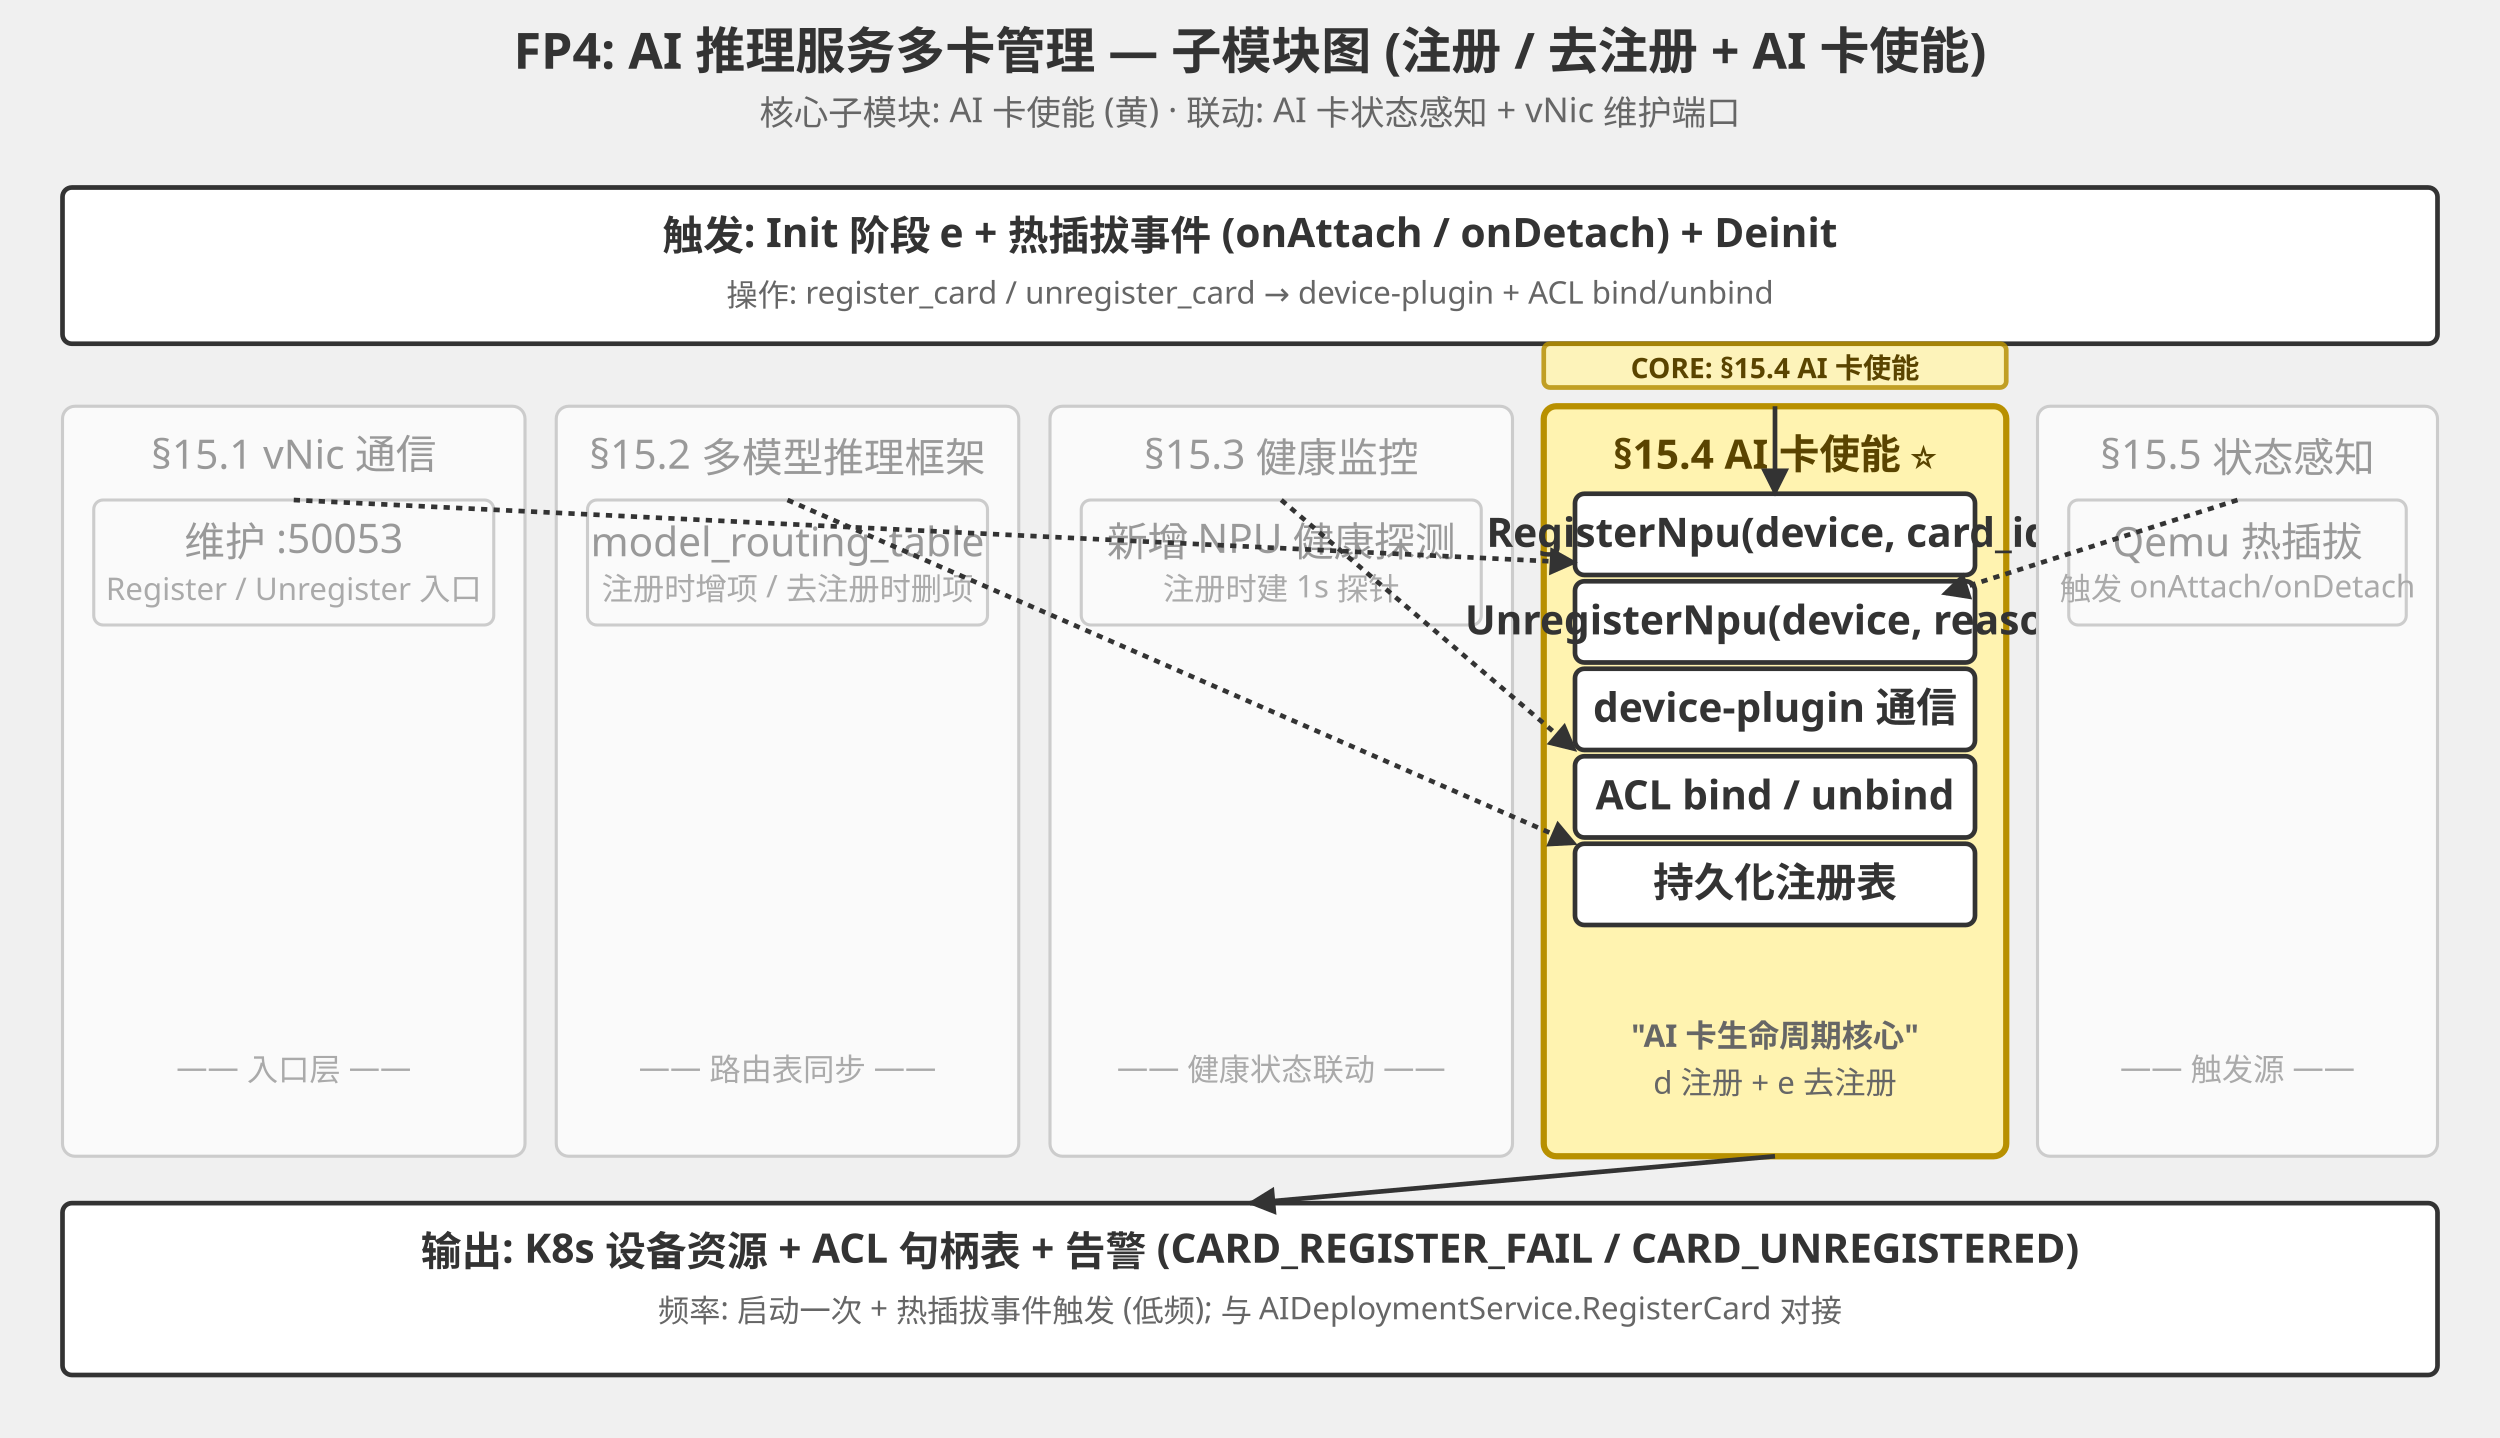
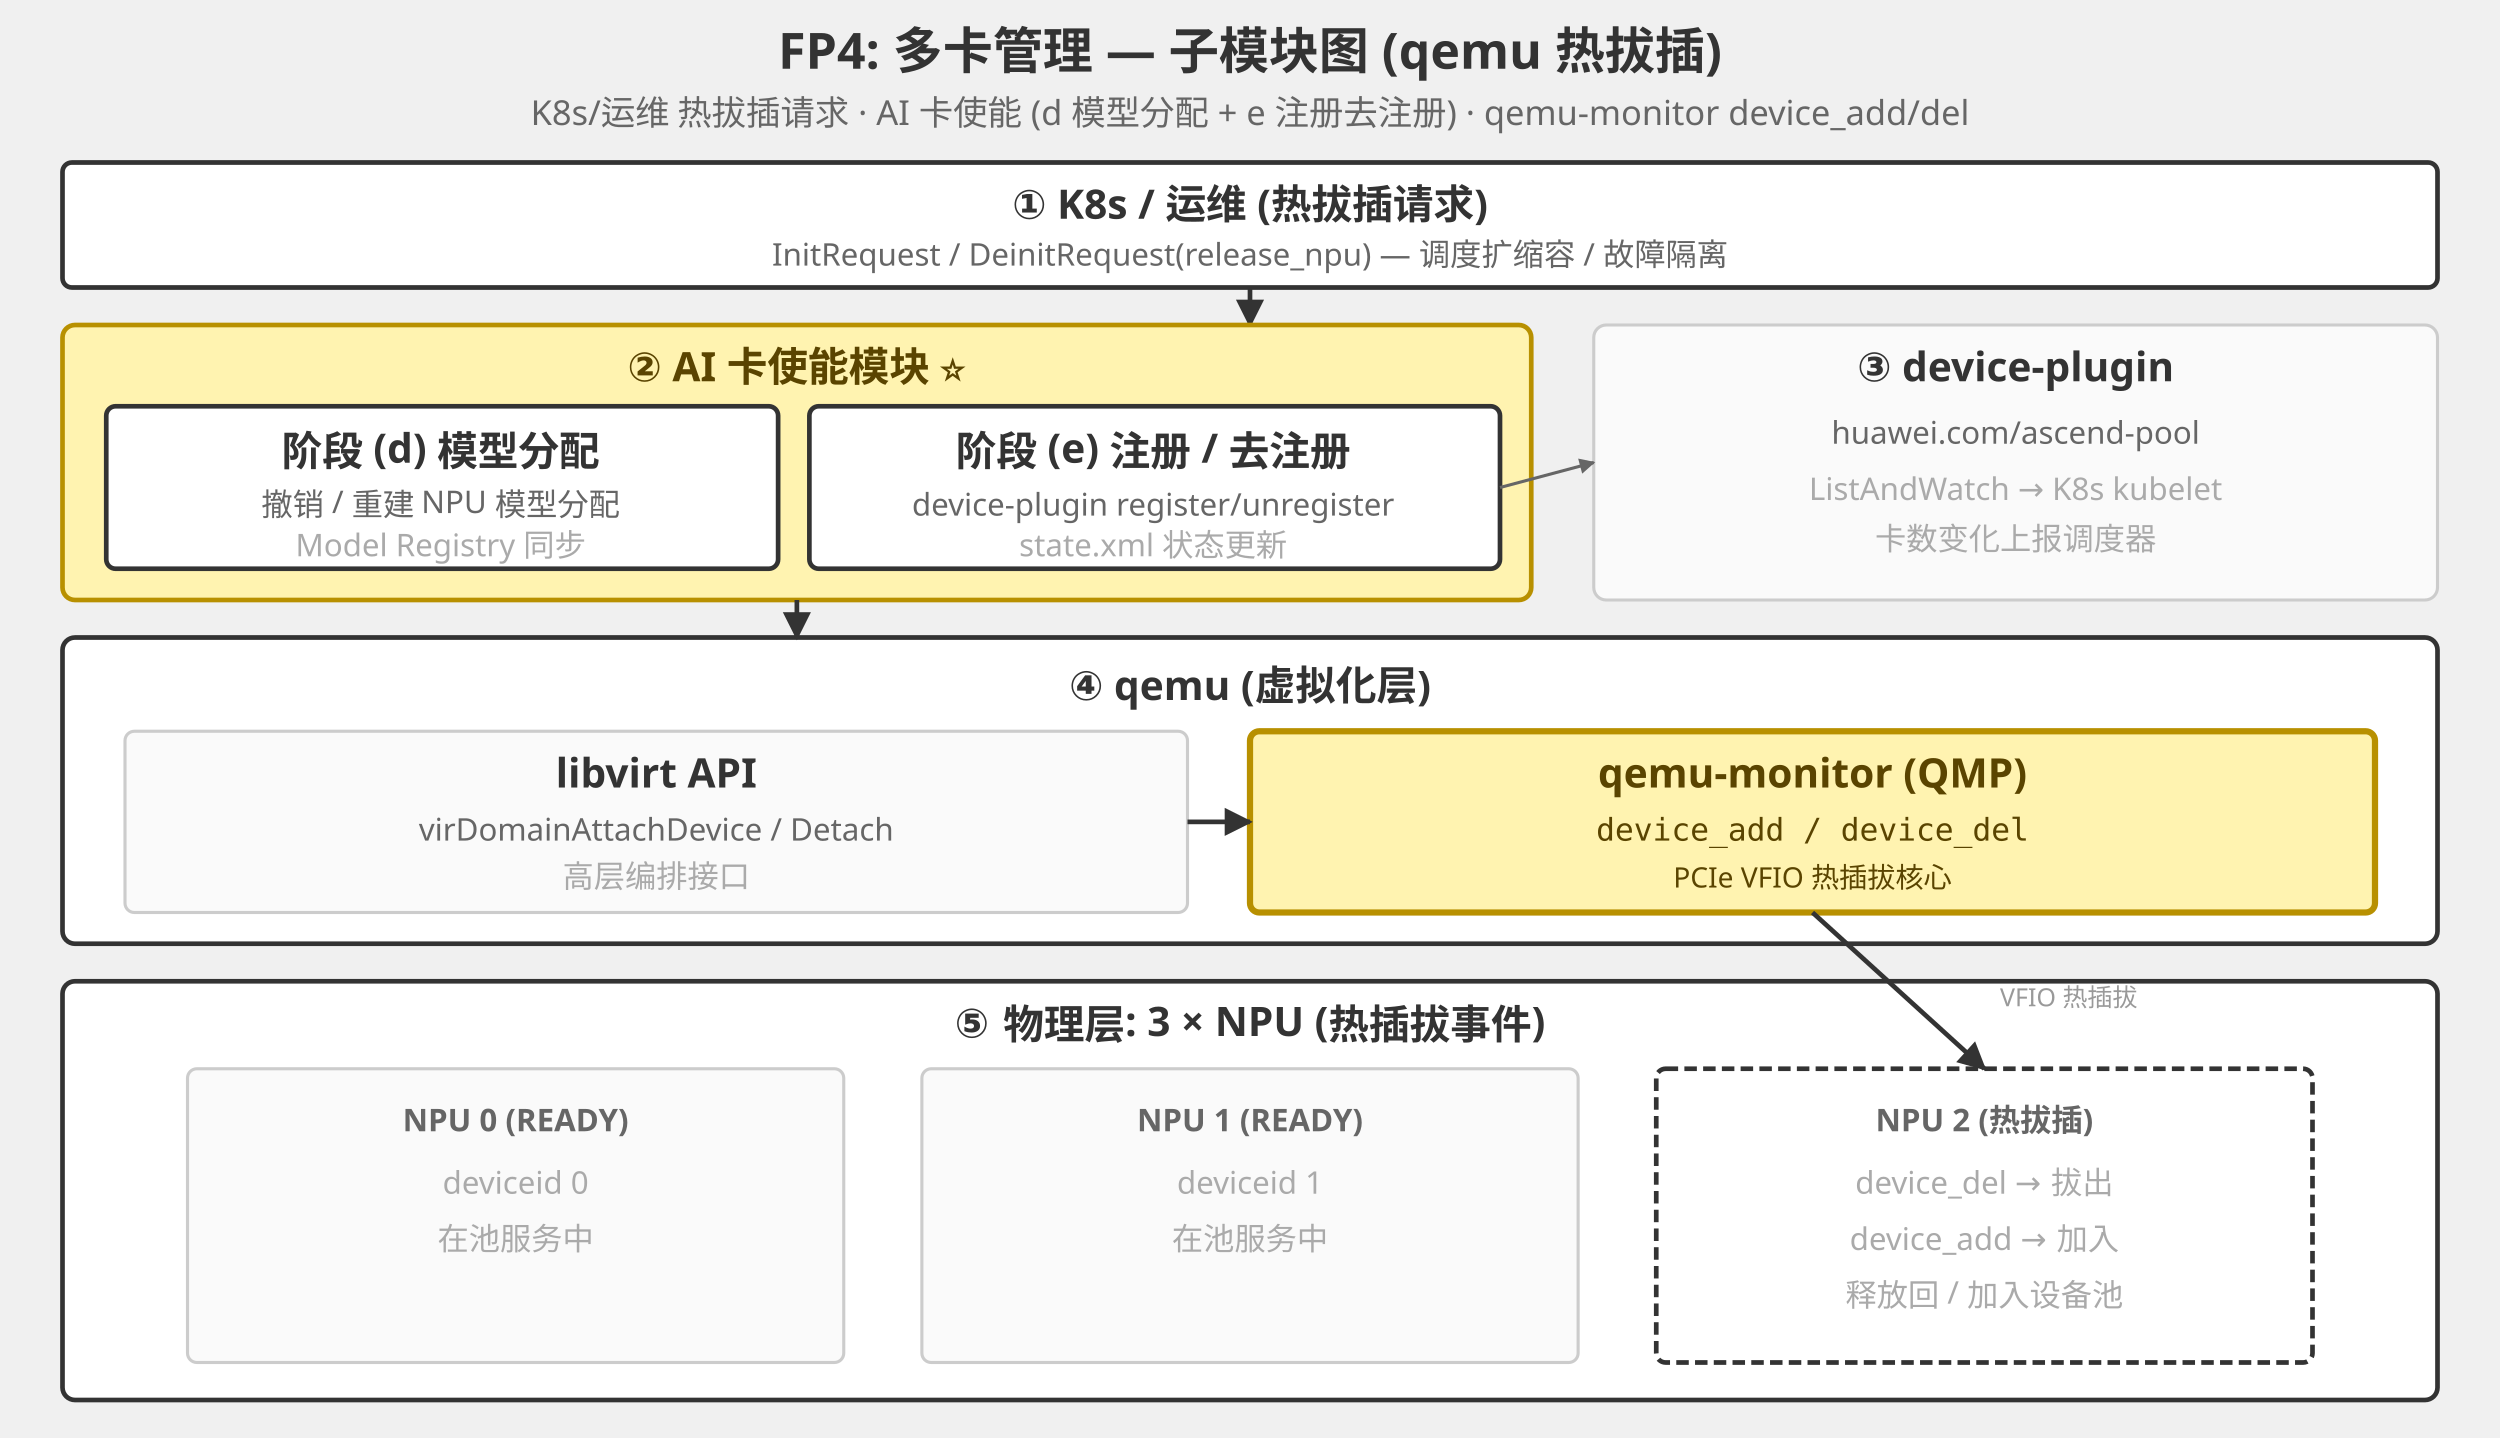
<svg xmlns="http://www.w3.org/2000/svg" viewBox="0 0 800 460" font-family="sans-serif">
  <style>
    .box { fill: #fff; stroke: #333; stroke-width: 1.5; }
    .box-core { fill: #fff3b0; stroke: #b89000; stroke-width: 2; }
    .box-fade { fill: #fafafa; stroke: #ccc; stroke-width: 1; }
    .label { fill: #333; font-size: 13px; font-weight: 600; text-anchor: middle; }
    .label-core { fill: #5a4400; font-size: 13px; font-weight: 700; text-anchor: middle; }
-     .label-fade { fill: #999; font-size: 13px; text-anchor: middle; }
    .sub { fill: #666; font-size: 10px; text-anchor: middle; }
    .sub-fade { fill: #aaa; font-size: 10px; text-anchor: middle; }
    .arrow { stroke: #333; stroke-width: 1.5; fill: none; marker-end: url(#arr); }
    .arrow-thin { stroke: #666; stroke-width: 1; fill: none; marker-end: url(#arr2); }
    .callout-core { fill: #fff3b0; stroke: #b89000; stroke-width: 1.5; }
+     .mono { font-family: monospace; }
  </style>
  <defs>
    <marker id="arr" viewBox="0 0 10 10" refX="9" refY="5" markerWidth="6" markerHeight="6" orient="auto">
      <path d="M0,0 L10,5 L0,10 z" fill="#333" />
    </marker>
    <marker id="arr2" viewBox="0 0 10 10" refX="9" refY="5" markerWidth="5" markerHeight="5" orient="auto">
      <path d="M0,0 L10,5 L0,10 z" fill="#666" />
    </marker>
  </defs>
-   <text x="400" y="22" text-anchor="middle" fill="#333" font-size="16" font-weight="600">FP4: AI 推理服务多卡管理 — 子模块图 (注册 / 去注册 + AI 卡使能)</text>
-   <text x="400" y="40" text-anchor="middle" fill="#666" font-size="11">核心子模块: AI 卡使能 (黄) · 联动: AI 卡状态感知 + vNic 维护端口</text>
-   <rect class="box" x="20" y="60" width="760" height="50" rx="3" />
-   <text x="400" y="80" class="label" font-size="12">触发: Init 阶段 e + 热插拔事件 (onAttach / onDetach) + Deinit</text>
-   <text x="400" y="98" class="sub">操作: register_card / unregister_card → device-plugin + ACL bind/unbind</text>
-   <rect class="box-fade" x="20" y="130" width="148" height="240" rx="4" />
-   <text x="94" y="150" class="label-fade">§15.1 vNic 通信</text>
-   <rect class="box-fade" x="30" y="160" width="128" height="40" rx="3" />
-   <text x="94" y="178" class="label-fade" font-size="11">维护 :50053</text>
-   <text x="94" y="192" class="sub-fade" font-size="9">Register / Unregister 入口</text>
-   <text x="94" y="345" class="sub-fade" font-size="9">—— 入口层 ——</text>
-   <rect class="box-fade" x="178" y="130" width="148" height="240" rx="4" />
-   <text x="252" y="150" class="label-fade">§15.2 多模型推理框架</text>
-   <rect class="box-fade" x="188" y="160" width="128" height="40" rx="3" />
-   <text x="252" y="178" class="label-fade" font-size="11">model_routing_table</text>
-   <text x="252" y="192" class="sub-fade" font-size="9">注册时增项 / 去注册时删项</text>
-   <text x="252" y="345" class="sub-fade" font-size="9">—— 路由表同步 ——</text>
-   <rect class="box-fade" x="336" y="130" width="148" height="240" rx="4" />
-   <text x="410" y="150" class="label-fade">§15.3 健康监控</text>
-   <rect class="box-fade" x="346" y="160" width="128" height="40" rx="3" />
-   <text x="410" y="178" class="label-fade" font-size="11">新增 NPU 健康探测</text>
-   <text x="410" y="192" class="sub-fade" font-size="9">注册时建 1s 探针</text>
-   <text x="410" y="345" class="sub-fade" font-size="9">—— 健康状态联动 ——</text>
-   <rect class="box-core" x="494" y="130" width="148" height="240" rx="4" />
-   <text x="568" y="150" class="label-core">§15.4 AI 卡使能 ⭐</text>
-   <rect class="box" x="504" y="158" width="128" height="26" rx="3" />
-   <text x="568" y="175" class="label" font-size="10">RegisterNpu(device, card_id)</text>
-   <rect class="box" x="504" y="186" width="128" height="26" rx="3" />
-   <text x="568" y="203" class="label" font-size="10">UnregisterNpu(device, reason)</text>
-   <rect class="box" x="504" y="214" width="128" height="26" rx="3" />
-   <text x="568" y="231" class="label" font-size="10">device-plugin 通信</text>
-   <rect class="box" x="504" y="242" width="128" height="26" rx="3" />
-   <text x="568" y="259" class="label" font-size="10">ACL bind / unbind</text>
-   <rect class="box" x="504" y="270" width="128" height="26" rx="3" />
-   <text x="568" y="287" class="label" font-size="10">持久化注册表</text>
-   <text x="568" y="335" class="sub" font-weight="600">"AI 卡生命周期核心"</text>
-   <text x="568" y="350" class="sub" font-size="9">d 注册 + e 去注册</text>
-   <rect class="box-fade" x="652" y="130" width="128" height="240" rx="4" />
-   <text x="716" y="150" class="label-fade">§15.5 状态感知</text>
-   <rect class="box-fade" x="662" y="160" width="108" height="40" rx="3" />
-   <text x="716" y="178" class="label-fade" font-size="11">Qemu 热插拔</text>
-   <text x="716" y="192" class="sub-fade" font-size="9">触发 onAttach/onDetach</text>
-   <text x="716" y="345" class="sub-fade" font-size="9">—— 触发源 ——</text>
-   <rect class="box" x="20" y="385" width="760" height="55" rx="3" />
-   <text x="400" y="405" class="label" font-size="12">输出: K8s 设备资源 + ACL 句柄表 + 告警 (CARD_REGISTER_FAIL / CARD_UNREGISTERED)</text>
-   <text x="400" y="423" class="sub">频率: 启动一次 + 热插拔事件触发 (低频); 与 AIDeploymentService.RegisterCard 对接</text>
-   <rect class="callout-core" x="494" y="110" width="148" height="14" rx="2" opacity="0.85" />
-   <text x="568" y="121" text-anchor="middle" fill="#5a4400" font-size="9" font-weight="700">CORE: §15.4 AI 卡使能</text>
-   <line class="arrow" x1="568" y1="130" x2="568" y2="158" />
-   <line class="arrow" x1="716" y1="160" x2="622" y2="190" stroke="#bbb" stroke-dasharray="2,2" />
-   <line class="arrow" x1="252" y1="160" x2="504" y2="270" stroke="#bbb" stroke-dasharray="2,2" />
-   <line class="arrow" x1="410" y1="160" x2="504" y2="240" stroke="#bbb" stroke-dasharray="2,2" />
-   <line class="arrow" x1="94" y1="160" x2="504" y2="180" stroke="#bbb" stroke-dasharray="2,2" />
-   <line class="arrow" x1="568" y1="370" x2="400" y2="385" />
+   <text x="400" y="22" text-anchor="middle" fill="#333" font-size="16" font-weight="600">FP4: 多卡管理 — 子模块图 (qemu 热拔插)</text>
+   <text x="400" y="40" text-anchor="middle" fill="#666" font-size="11">K8s/运维 热拔插请求 · AI 卡使能 (d 模型分配 + e 注册去注册) · qemu-monitor device_add/del</text>
+   <rect class="box" x="20" y="52" width="760" height="40" rx="3" />
+   <text x="400" y="70" class="label" font-size="12">① K8s / 运维 (热拔插请求)</text>
+   <text x="400" y="85" class="sub">InitRequest / DeinitRequest(release_npu) — 调度扩缩容 / 故障隔离</text>
+   <line class="arrow" x1="400" y1="92" x2="400" y2="104" />
+   <rect class="callout-core" x="20" y="104" width="470" height="88" rx="4" />
+   <text x="255" y="122" class="label-core" font-size="12">② AI 卡使能模块 ⭐</text>
+   <rect class="box" x="34" y="130" width="215" height="52" rx="3" />
+   <text x="141" y="149" class="label" font-size="11">阶段 (d) 模型分配</text>
+   <text x="141" y="165" class="sub" font-size="9">撤销 / 重建 NPU 模型分配</text>
+   <text x="141" y="178" class="sub-fade" font-size="9">Model Registry 同步</text>
+   <rect class="box" x="259" y="130" width="221" height="52" rx="3" />
+   <text x="369" y="149" class="label" font-size="11">阶段 (e) 注册 / 去注册</text>
+   <text x="369" y="165" class="sub" font-size="9">device-plugin register/unregister</text>
+   <text x="369" y="178" class="sub-fade" font-size="9">state.xml 状态更新</text>
+   <rect class="box-fade" x="510" y="104" width="270" height="88" rx="4" />
+   <text x="645" y="122" class="label" font-size="12">③ device-plugin</text>
+   <text x="645" y="142" class="sub">huawei.com/ascend-pool</text>
+   <text x="645" y="160" class="sub-fade">ListAndWatch → K8s kubelet</text>
+   <text x="645" y="176" class="sub-fade" font-size="9">卡数变化上报调度器</text>
+   <line class="arrow-thin" x1="480" y1="156" x2="510" y2="148" />
+   <rect class="box" x="20" y="204" width="760" height="98" rx="4" />
+   <text x="400" y="224" class="label">④ qemu (虚拟化层)</text>
+   <rect class="box-fade" x="40" y="234" width="340" height="58" rx="3" />
+   <text x="210" y="252" class="label" font-size="11">libvirt API</text>
+   <text x="210" y="269" class="sub">virDomainAttachDevice / Detach</text>
+   <text x="210" y="284" class="sub-fade" font-size="9">高层编排接口</text>
+   <rect class="box-core" x="400" y="234" width="360" height="58" rx="3" />
+   <text x="580" y="252" class="label-core" font-size="11">qemu-monitor (QMP)</text>
+   <text x="580" y="269" text-anchor="middle" fill="#5a4400" font-size="10" font-family="monospace">device_add / device_del</text>
+   <text x="580" y="284" text-anchor="middle" fill="#5a4400" font-size="9">PCIe VFIO 热插拔核心</text>
+   <line class="arrow" x1="255" y1="192" x2="255" y2="204" />
+   <line class="arrow" x1="380" y1="263" x2="400" y2="263" />
+   <rect class="box" x="20" y="314" width="760" height="134" rx="4" />
+   <text x="400" y="332" class="label" font-size="12">⑤ 物理层: 3 × NPU (热插拔事件)</text>
+   <rect class="box-fade" x="60" y="342" width="210" height="94" rx="3" />
+   <text x="165" y="362" class="sub" font-weight="600">NPU 0 (READY)</text>
+   <text x="165" y="382" class="sub-fade" font-size="9">deviceid 0</text>
+   <text x="165" y="400" class="sub-fade" font-size="9">在池服务中</text>
+   <rect class="box-fade" x="295" y="342" width="210" height="94" rx="3" />
+   <text x="400" y="362" class="sub" font-weight="600">NPU 1 (READY)</text>
+   <text x="400" y="382" class="sub-fade" font-size="9">deviceid 1</text>
+   <text x="400" y="400" class="sub-fade" font-size="9">在池服务中</text>
+   <rect class="box" x="530" y="342" width="210" height="94" rx="3" stroke-dasharray="4,2" />
+   <text x="635" y="362" class="sub" font-weight="600" fill="#a02020">NPU 2 (热拔插)</text>
+   <text x="635" y="382" class="sub-fade" font-size="9">device_del → 拔出</text>
+   <text x="635" y="400" class="sub-fade" font-size="9">device_add → 加入</text>
+   <text x="635" y="418" class="sub-fade" font-size="9">释放回 / 加入设备池</text>
+   <line class="arrow" x1="580" y1="292" x2="635" y2="342" />
+   <text x="640" y="322" fill="#999" font-size="8">VFIO 热插拔</text>
</svg>
